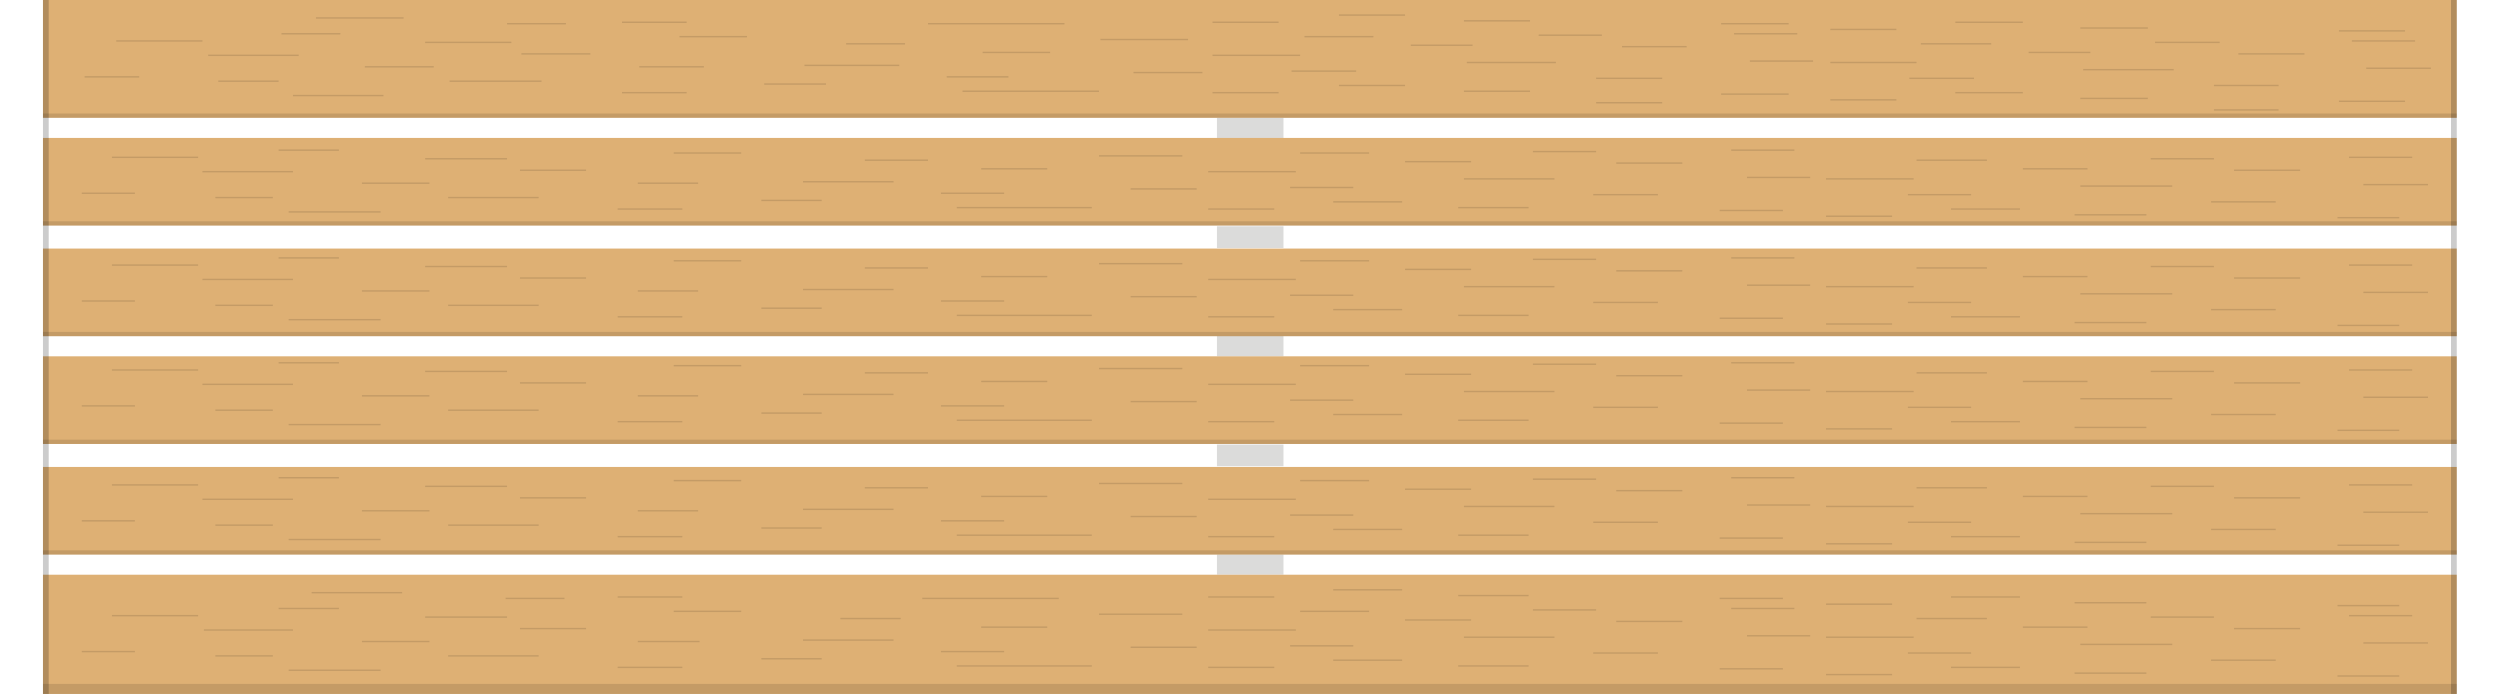
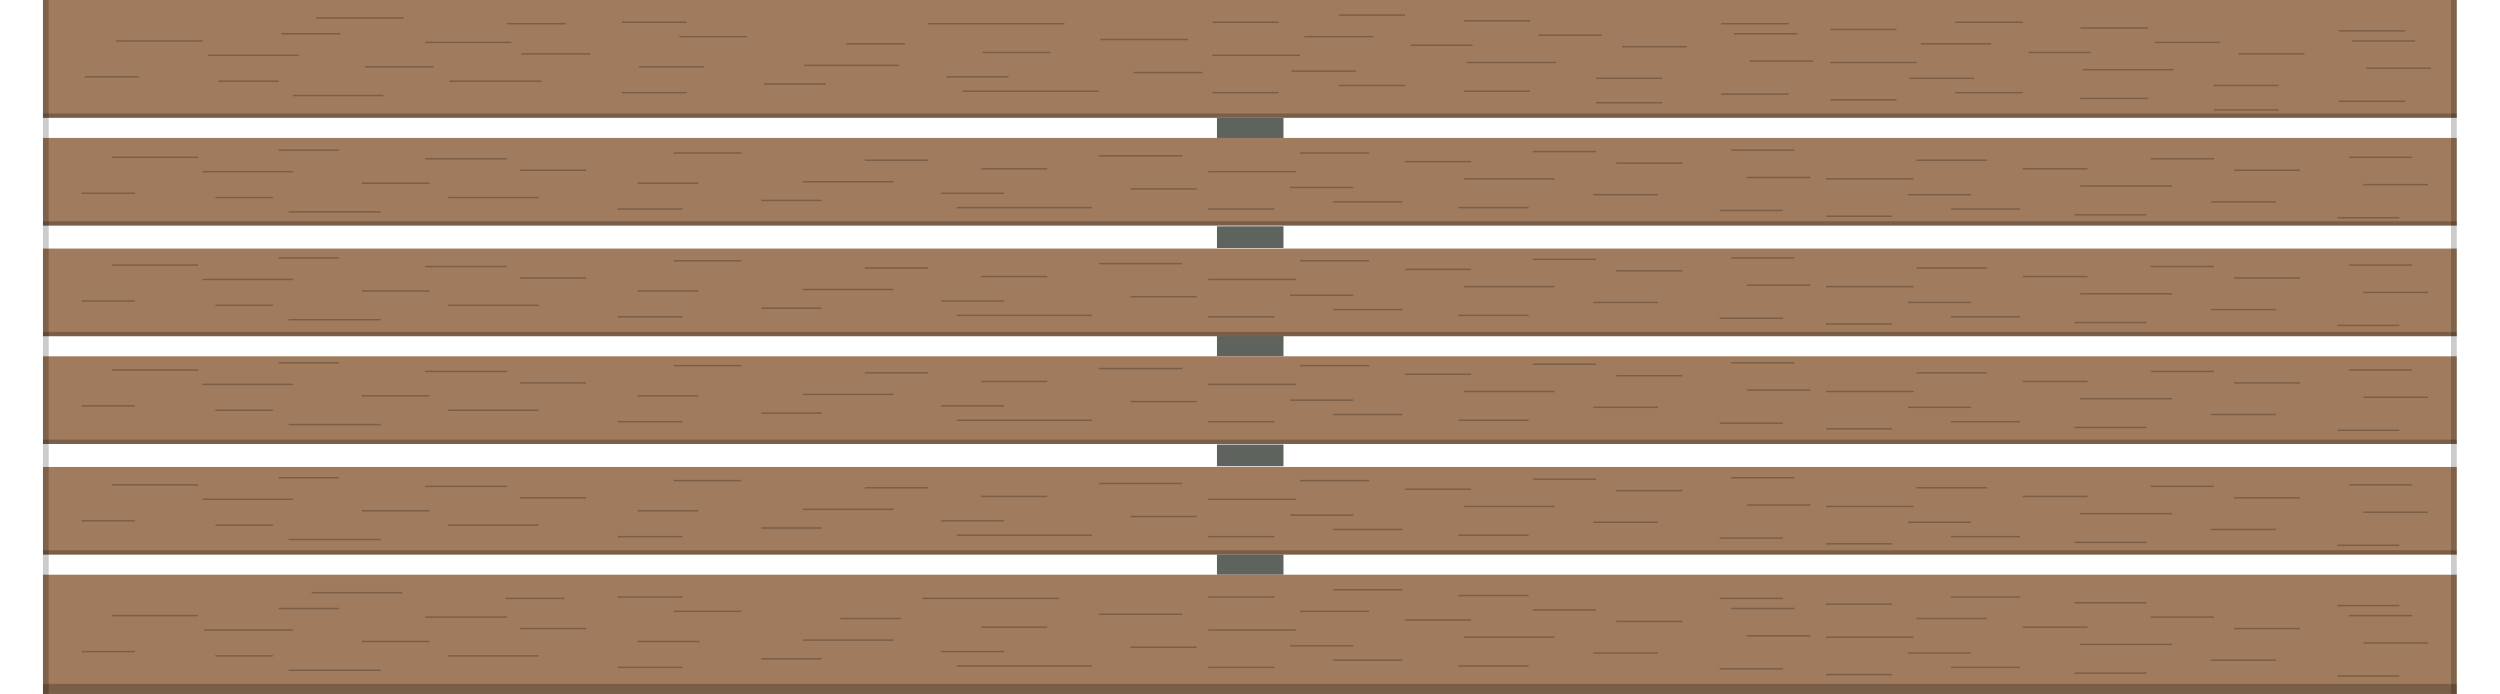
<svg xmlns="http://www.w3.org/2000/svg" viewBox="0 0 1740 483">
  <defs>
-     <style>.a{fill:#dbdbda;}.b{fill:#deb074;}.c,.e{opacity:0.12;}.c,.d,.e{isolation:isolate;}.d,.e{fill:none;stroke:#000;stroke-miterlimit:10;}.d{stroke-width:4px;opacity:0.2;}</style>
+     <style>.a{fill:#5F635E;}.b{fill:#A07B5D;}.c,.e{opacity:0.24;}.c,.d,.e{isolation:isolate;}.d,.e{fill:none;stroke:#000;stroke-miterlimit:10;}.d{stroke-width:4px;opacity:0.2;}</style>
  </defs>
  <path class="a" d="M847,385.9h46.3V400H847Zm0-76.5h46.3v15.1H847Zm0-76.5h46.3V248H847Zm0-75.4h46.3v15.1H847ZM847,82h46.3V97.1H847Z" />
  <path class="b" d="M29.9,400h1680v83H29.9Zm0-304h1680v61H29.9Zm0-96h1680V82H29.9Zm0,173h1680v61H29.9Zm0,75h1680v61H29.9Zm0,77h1680v61H29.9Z" />
  <path class="c" d="M29.9,476h1680v7H29.9Zm0-245h1680v3H29.9Zm0-77h1680v3H29.9Zm0-75h1680v3H29.9Zm0,304h1680v3H29.9Zm0-77h1680v3H29.9Z" />
  <path class="d" d="M31.9,0V483M1707.9,0V483" />
  <path class="e" d="M56.9,134.5h37m47-15h63m108,18h63m-79-27h57m-152,37h64m-187-38h60m627-1h58m302,5h46m26,33h44m-132-11h45m-226,5h48m-78-10h44m73,14h49m-223,1h46m-100-14h46m-178,3h44m-16-17h46m338-12h44m-749,13h46m570-6h46m-119-6h48m263,17h44m-55-19h44m-780,2h47m-86,39h45m-223-18h47m145,0h42m-292-23h42m294,35h42m-422-2h40m412-26h44m20,33h94m81-25h61m-343,7h63m397-2h63m-1025,85h37m47-15h63m108,18h63m-79-27h57m-152,37h64m-187-38h60m627-1h58m302,5h46m26,33h44m-132-11h45m-226,5h48m-78-10h44m73,14h49m-223,1h46m-100-14h46m-178,3h44m-16-17h46m338-12h44m-749,13h46m570-6h46m-119-6h48m263,17h44m-55-19h44m-780,2h47m-86,39h45m-223-18h47m145,0h42m-292-23h42m294,35h42m-422-2h40m412-26h44m20,33h94m81-25h61m-343,7h63m397-2h63m-1025,83h37m47-15h63m108,18h63m-79-27h57m-152,37h64m-187-38h60m627-1h58m302,5h46m26,33h44m-132-11h45m-226,5h48m-78-10h44m73,14h49m-223,1h46m-100-14h46m-178,3h44m-16-17h46m338-12h44m-749,13h46m570-6h46m-119-6h48m263,17h44m-55-19h44m-780,2h47m-86,39h45m-223-18h47m145,0h42m-292-23h42m294,35h42m-422-2h40m412-26h44m20,33h94m81-25h61m-343,7h63m397-2h63m-1025,90h37m47-15h63m108,18h63m-79-27h57m-152,37h64m-187-38h60m627-1h58m302,5h46m26,33h44m-132-11h45m-226,5h48m-78-10h44m73,14h49m-223,1h46m-100-14h46m-178,3h44m-16-17h46m338-12h44m-749,13h46m570-6h46m-119-6h48m263,17h44m-55-19h44m-780,2h47m-86,39h45m-223-18h47m145,0h42m-292-23h42m294,35h42m-422-2h40m412-26h44m20,33h94m81-25h61m-343,7h63m397-2h63M58.9,53.5h38m48-15h63m105,18h64m-81-27h60m-152,37h63m-186-38h60m625-1h61m302,5h45m24,33h47m-134-11h46m-225,5h46m-79-10h45m75,14h46m-221,1h46m-101-14h48m-178,3h43m-18-17h47m340-12h44m-752,13h48m571-6h43m-117-6h48m262,17h44m-55-19h44m-778,2h47m-87,39h45m-224-18h48m143,0h45m-294-23h41m295,35h43m-423-2h42m395-26h41m40,33h95m79-25h61m-345,7h66m395-2h62m-863-31h61m917,4h47m-134,55h46m-225-61h46m41,4h46m-221,1h46m-457,0h45m-125,1h41m252,0h95m-684,437h37m48-15h62m108,18h63m-79-27h57m-152,37h64m-187-38h60m627-1h58m302,5h46m26,33h44m-132-11h45m-226,5h48m-78-10h44m73,14h49m-223,1h46m-100-14h46m-178,3h44m-16-17h46m338-12h44m-749,13h46m570-6h46m-119-6h48m263,17h44m-55-19h44m-780,2h47m-86,39h45m-223-18h47m145,0h43m-293-23h42m294,35h42m-422-2h40m395-26h42m39,33h94m81-25h61m-343,7h63m397-2h63m-865-31h63m917,4h44m-313-6h48m39,4h49m-223,1h46m-457,0h45m-123,1h41m249,0h95m818-298h46m26,33h43m-131-11h45m-226,5h48m-78-10h44m72,14h50m-223,1h46m180-40h44m-133,7h45m-119-6h49m262,17h45m-55-19h44m-408,15h61m116,5h64m43,64h46m26,33h43m-131-11h45m-226,5h48m-78-10h44m72,14h50m-223,1h46m180-40h44m-133,7h45m-119-6h49m262,17h45m-55-19h44m-408,15h61m116,5h64m43,62h46m26,33h43m-131-11h45m-226,5h48m-78-10h44m72,14h50m-223,1h46m180-40h44m-133,7h45m-119-6h49m262,17h45m-55-19h44m-408,15h61m116,5h64m43,69h46m26,33h43m-131-11h45m-226,5h48m-78-10h44m72,14h50m-223,1h46m180-40h44m-133,7h45m-119-6h49m262,17h45m-55-19h44m-408,15h61m116,5h64m46-320h46m24,33h46m-133-11h45m-225,5h47m-79-10h45m74,14h47m-221,1h46m180-40h45m-133,7h43m-118-6h49m261,17h45m-55-19h44m-407,15h60m116,5h63m115-27h46m-133,55h45m-225-61h47m40,4h47m-221,1h46m235,417h46m26,33h43m-131-11h45m-226,5h48m-78-10h44m72,14h50m-223,1h46m180-40h44m-133,7h45m-119-6h49m262,17h45m-55-19h44m-408,15h61m116,5h64m115-27h43m-312-6h48m38,4h50m-223,1h46" />
</svg>
